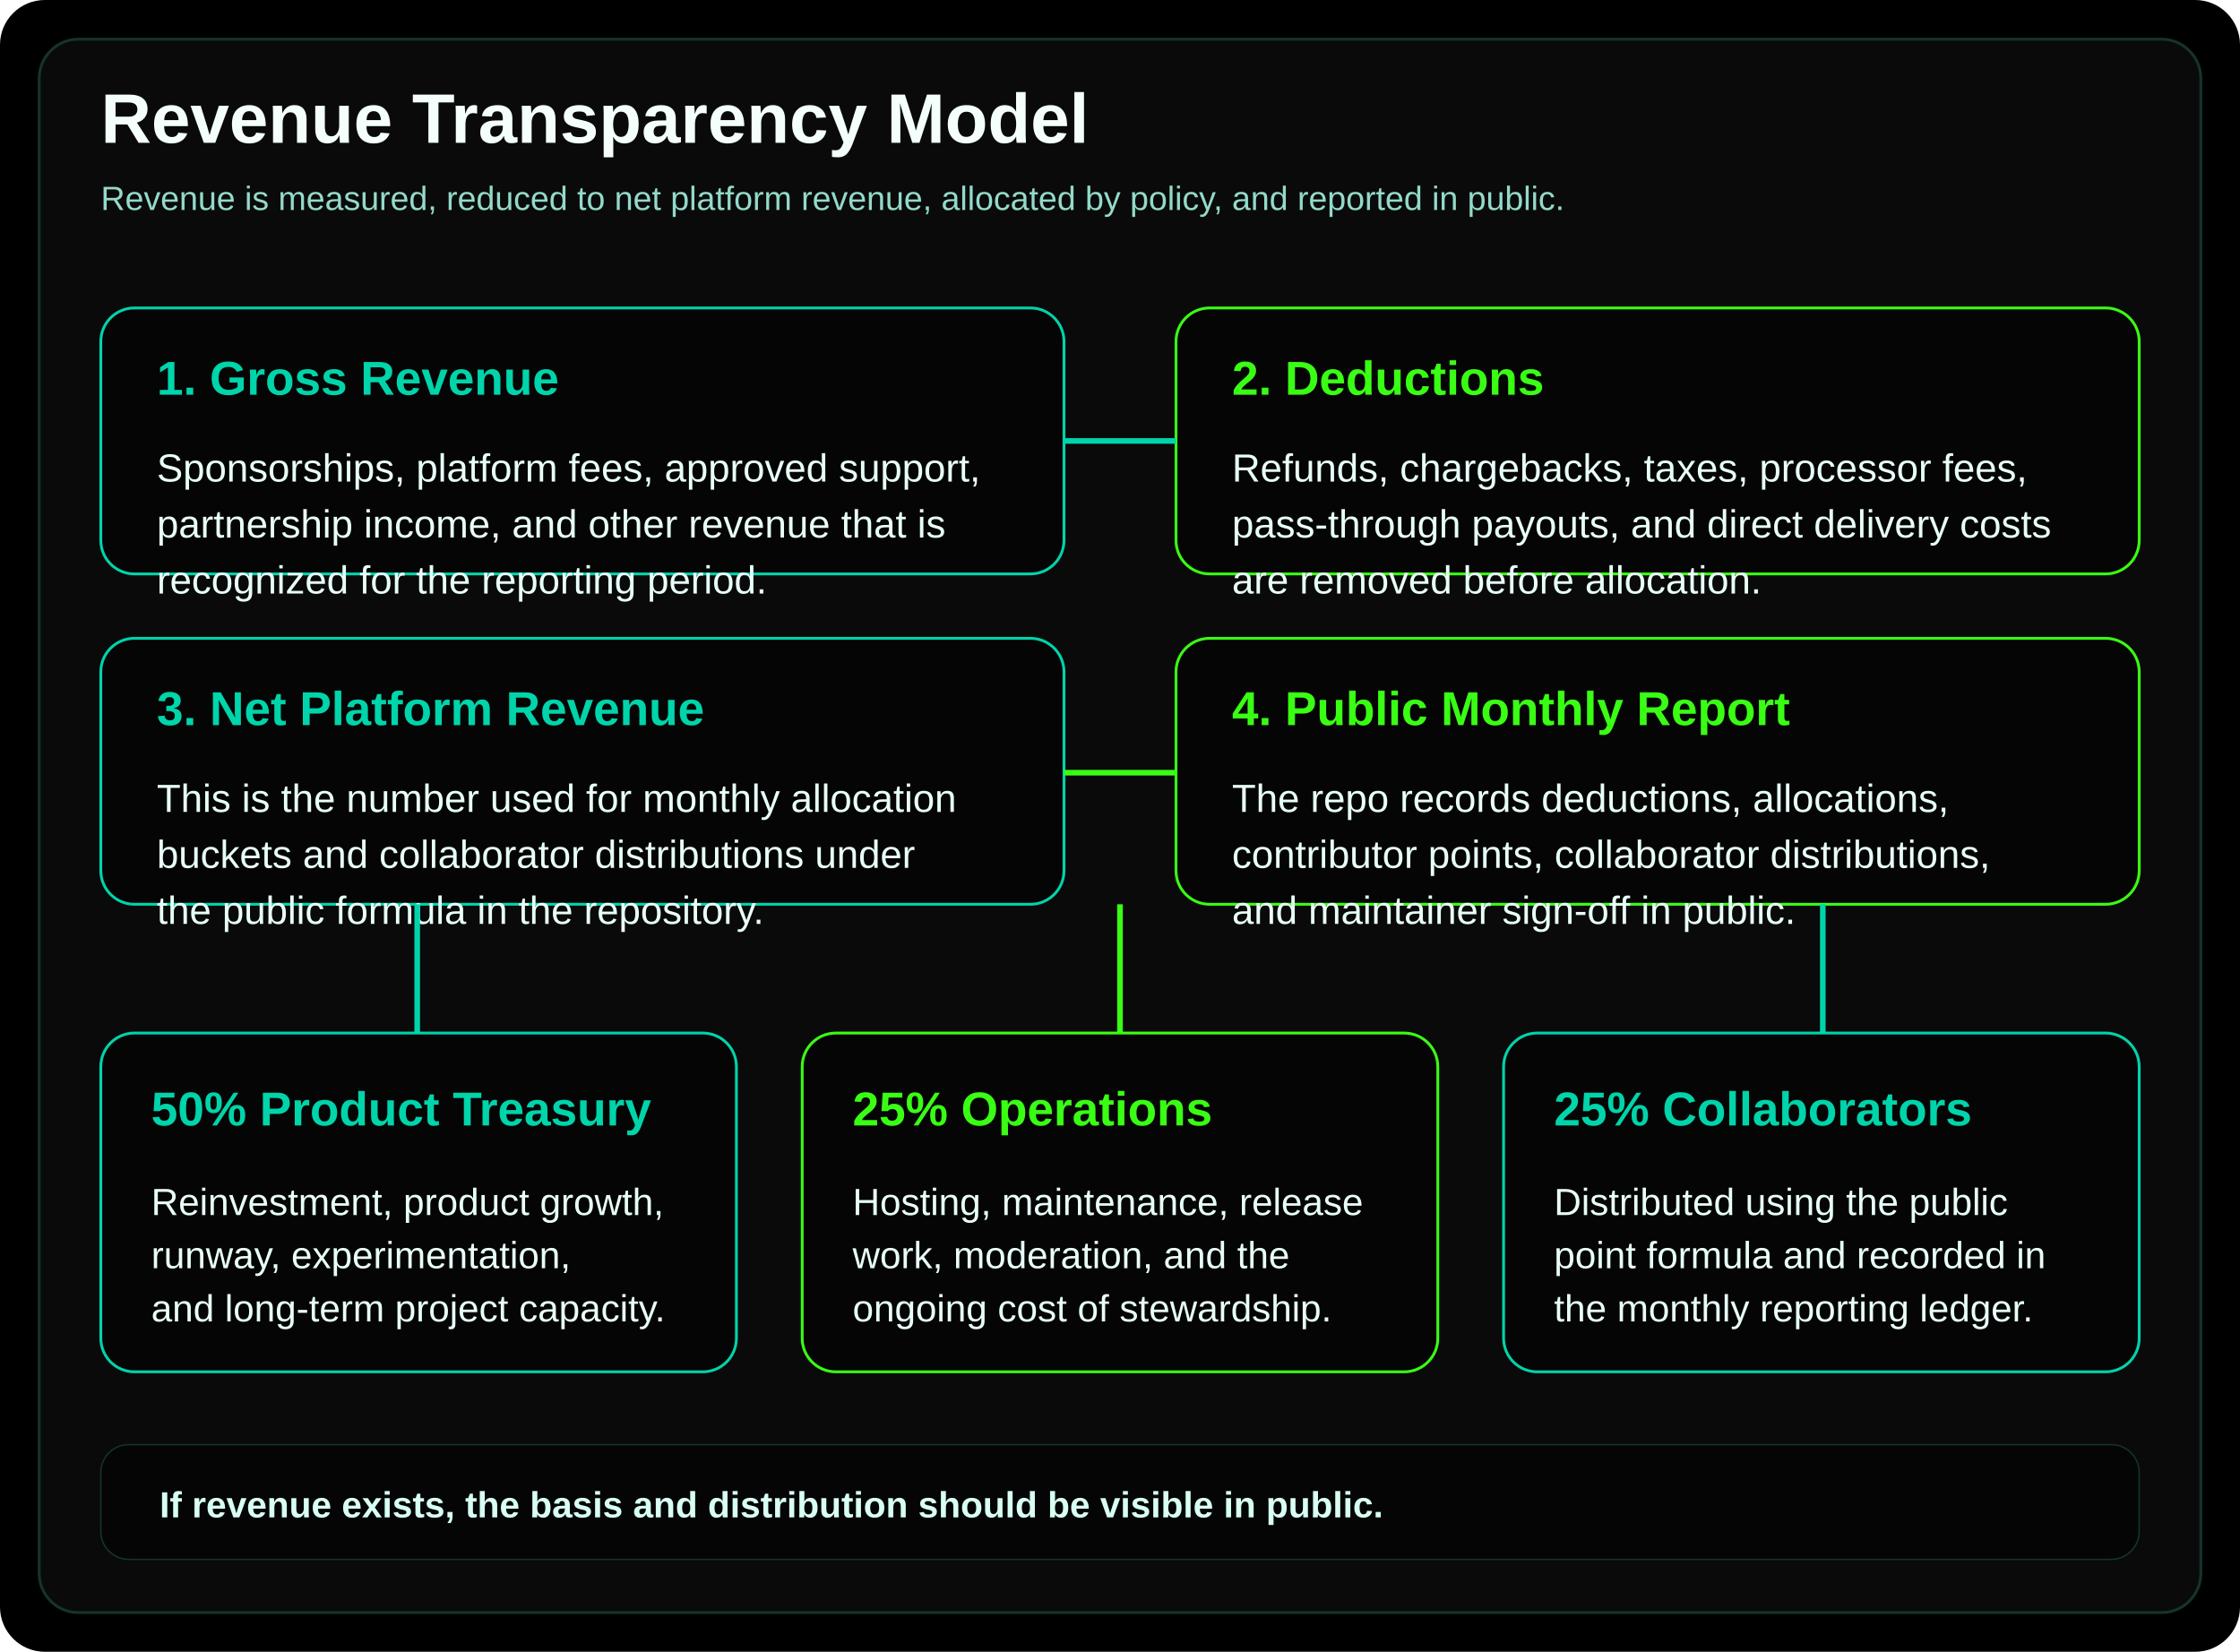
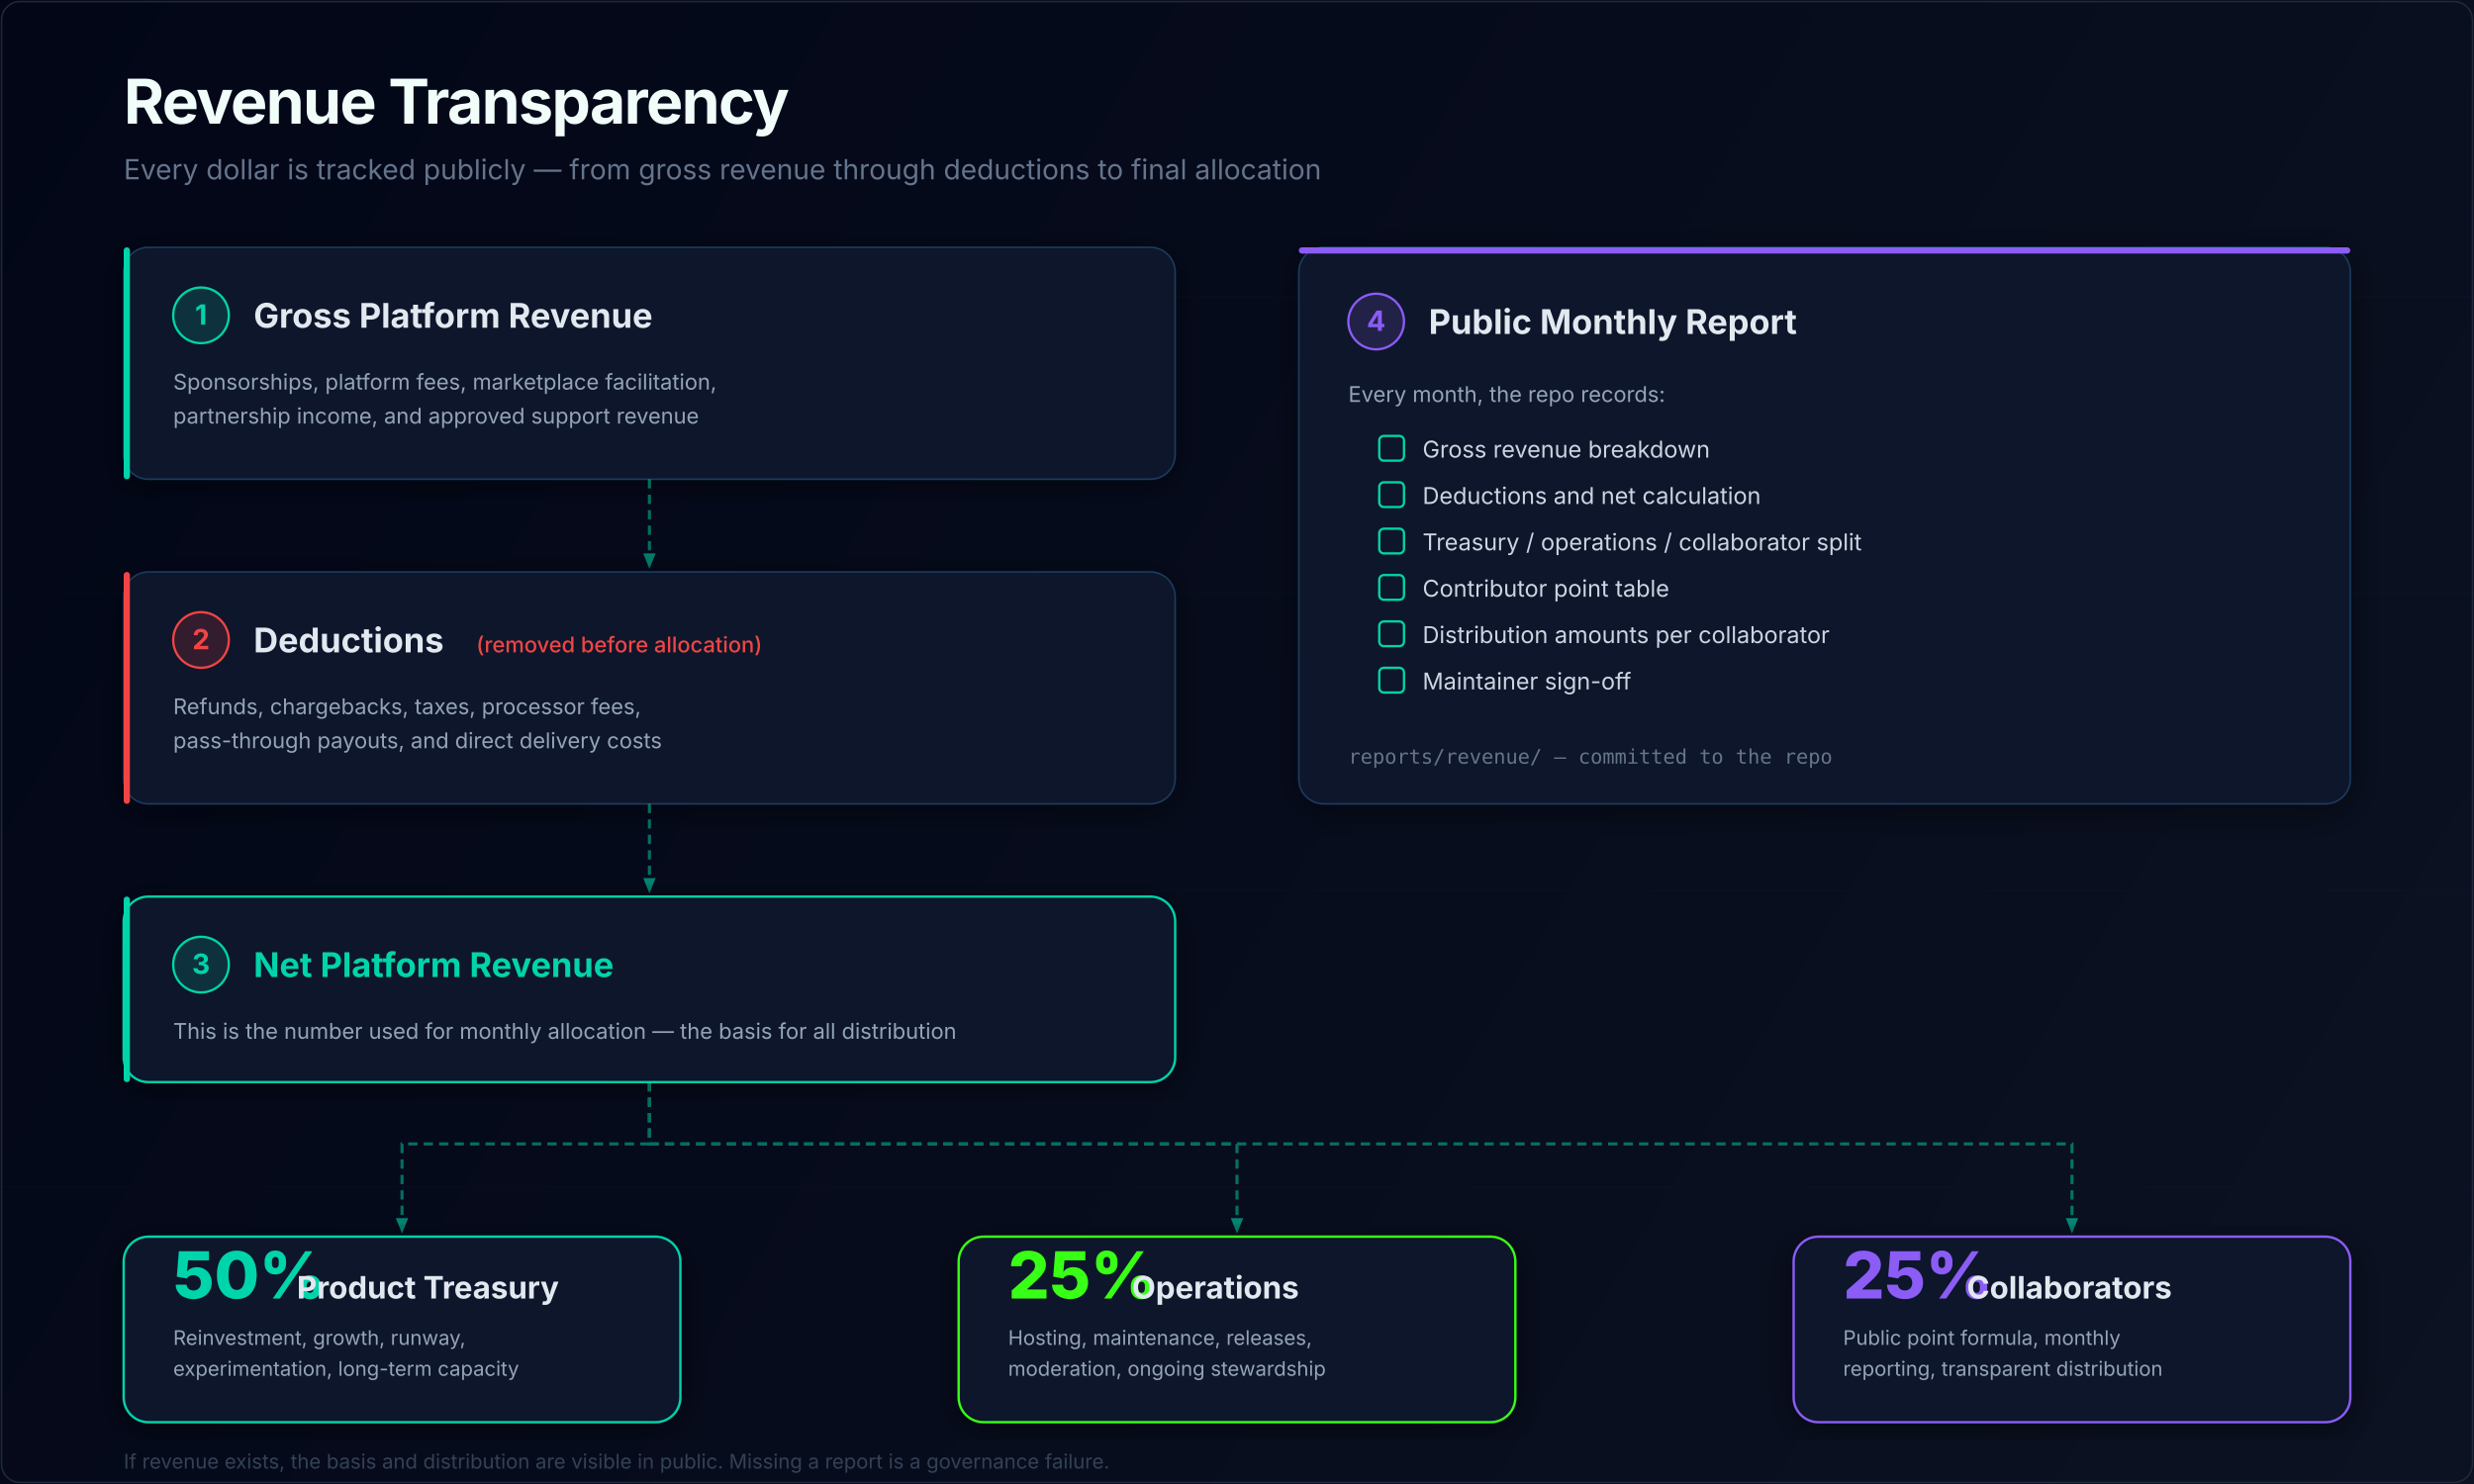
- <svg xmlns="http://www.w3.org/2000/svg" width="1600" height="1180" viewBox="0 0 1600 1180" fill="none">
-   <rect width="1600" height="1180" rx="32" fill="#000000" />
-   <rect x="28" y="28" width="1544" height="1124" rx="28" fill="#0A0A0A" stroke="#14342D" stroke-width="2" />
-   <text x="72" y="102" fill="#F4FFFC" font-family="Segoe UI, Arial, sans-serif" font-size="50" font-weight="700">
-     Revenue Transparency Model
-   </text>
-   <text x="72" y="150" fill="#93DACA" font-family="Segoe UI, Arial, sans-serif" font-size="24">
-     Revenue is measured, reduced to net platform revenue, allocated by policy, and reported in public.
-   </text>
-   <rect x="72" y="220" width="688" height="190" rx="24" fill="#050505" stroke="#00D4AA" stroke-width="2" />
-   <text x="112" y="282" fill="#00D4AA" font-family="Segoe UI, Arial, sans-serif" font-size="34" font-weight="700">1. Gross Revenue</text>
-   <text x="112" y="344" fill="#E8FFF8" font-family="Segoe UI, Arial, sans-serif" font-size="28">
-     <tspan x="112" dy="0">Sponsorships, platform fees, approved support,</tspan>
-     <tspan x="112" dy="40">partnership income, and other revenue that is</tspan>
-     <tspan x="112" dy="40">recognized for the reporting period.</tspan>
-   </text>
-   <rect x="840" y="220" width="688" height="190" rx="24" fill="#050505" stroke="#39FF14" stroke-width="2" />
-   <text x="880" y="282" fill="#39FF14" font-family="Segoe UI, Arial, sans-serif" font-size="34" font-weight="700">2. Deductions</text>
-   <text x="880" y="344" fill="#E8FFF8" font-family="Segoe UI, Arial, sans-serif" font-size="28">
-     <tspan x="880" dy="0">Refunds, chargebacks, taxes, processor fees,</tspan>
-     <tspan x="880" dy="40">pass-through payouts, and direct delivery costs</tspan>
-     <tspan x="880" dy="40">are removed before allocation.</tspan>
-   </text>
-   <rect x="72" y="456" width="688" height="190" rx="24" fill="#050505" stroke="#00D4AA" stroke-width="2" />
-   <text x="112" y="518" fill="#00D4AA" font-family="Segoe UI, Arial, sans-serif" font-size="34" font-weight="700">3. Net Platform Revenue</text>
-   <text x="112" y="580" fill="#E8FFF8" font-family="Segoe UI, Arial, sans-serif" font-size="28">
-     <tspan x="112" dy="0">This is the number used for monthly allocation</tspan>
-     <tspan x="112" dy="40">buckets and collaborator distributions under</tspan>
-     <tspan x="112" dy="40">the public formula in the repository.</tspan>
-   </text>
-   <rect x="840" y="456" width="688" height="190" rx="24" fill="#050505" stroke="#39FF14" stroke-width="2" />
-   <text x="880" y="518" fill="#39FF14" font-family="Segoe UI, Arial, sans-serif" font-size="34" font-weight="700">4. Public Monthly Report</text>
-   <text x="880" y="580" fill="#E8FFF8" font-family="Segoe UI, Arial, sans-serif" font-size="28">
-     <tspan x="880" dy="0">The repo records deductions, allocations,</tspan>
-     <tspan x="880" dy="40">contributor points, collaborator distributions,</tspan>
-     <tspan x="880" dy="40">and maintainer sign-off in public.</tspan>
-   </text>
-   <rect x="72" y="738" width="454" height="242" rx="24" fill="#050505" stroke="#00D4AA" stroke-width="2" />
-   <text x="108" y="804" fill="#00D4AA" font-family="Segoe UI, Arial, sans-serif" font-size="34" font-weight="700">50% Product Treasury</text>
-   <text x="108" y="868" fill="#E8FFF8" font-family="Segoe UI, Arial, sans-serif" font-size="27">
-     <tspan x="108" dy="0">Reinvestment, product growth,</tspan>
-     <tspan x="108" dy="38">runway, experimentation,</tspan>
-     <tspan x="108" dy="38">and long-term project capacity.</tspan>
-   </text>
-   <rect x="573" y="738" width="454" height="242" rx="24" fill="#050505" stroke="#39FF14" stroke-width="2" />
-   <text x="609" y="804" fill="#39FF14" font-family="Segoe UI, Arial, sans-serif" font-size="34" font-weight="700">25% Operations</text>
-   <text x="609" y="868" fill="#E8FFF8" font-family="Segoe UI, Arial, sans-serif" font-size="27">
-     <tspan x="609" dy="0">Hosting, maintenance, release</tspan>
-     <tspan x="609" dy="38">work, moderation, and the</tspan>
-     <tspan x="609" dy="38">ongoing cost of stewardship.</tspan>
-   </text>
-   <rect x="1074" y="738" width="454" height="242" rx="24" fill="#050505" stroke="#00D4AA" stroke-width="2" />
-   <text x="1110" y="804" fill="#00D4AA" font-family="Segoe UI, Arial, sans-serif" font-size="34" font-weight="700">25% Collaborators</text>
-   <text x="1110" y="868" fill="#E8FFF8" font-family="Segoe UI, Arial, sans-serif" font-size="27">
-     <tspan x="1110" dy="0">Distributed using the public</tspan>
-     <tspan x="1110" dy="38">point formula and recorded in</tspan>
-     <tspan x="1110" dy="38">the monthly reporting ledger.</tspan>
-   </text>
-   <path d="M760 315H840" stroke="#00D4AA" stroke-width="4" />
-   <path d="M760 552H840" stroke="#39FF14" stroke-width="4" />
-   <path d="M298 646V738" stroke="#00D4AA" stroke-width="4" />
-   <path d="M800 646V738" stroke="#39FF14" stroke-width="4" />
-   <path d="M1302 646V738" stroke="#00D4AA" stroke-width="4" />
-   <rect x="72" y="1032" width="1456" height="82" rx="20" fill="#050505" stroke="#14342D" />
-   <text x="114" y="1084" fill="#D8FFF4" font-family="Segoe UI, Arial, sans-serif" font-size="26" font-weight="600">
-     If revenue exists, the basis and distribution should be visible in public.
-   </text>
+ <svg xmlns="http://www.w3.org/2000/svg" width="1600" height="960" viewBox="0 0 1600 960" fill="none">
+   <defs>
+     <linearGradient id="bg" x1="0" y1="0" x2="1600" y2="960" gradientUnits="userSpaceOnUse">
+       <stop offset="0%" stop-color="#020617" />
+       <stop offset="100%" stop-color="#0C1222" />
+     </linearGradient>
+     <filter id="glow">
+       <feGaussianBlur stdDeviation="8" result="b" />
+       <feMerge>
+         <feMergeNode in="b" />
+         <feMergeNode in="SourceGraphic" />
+       </feMerge>
+     </filter>
+     <filter id="cardShadow">
+       <feDropShadow dx="0" dy="4" stdDeviation="12" flood-color="#000" flood-opacity="0.5" />
+     </filter>
+   </defs>
+   <rect width="1600" height="960" fill="url(#bg)" />
+   <g opacity="0.03" stroke="#00D4AA" stroke-width="0.5">
+     <line x1="0" y1="192" x2="1600" y2="192" />
+     <line x1="0" y1="384" x2="1600" y2="384" />
+     <line x1="0" y1="576" x2="1600" y2="576" />
+     <line x1="0" y1="768" x2="1600" y2="768" />
+   </g>
+   <text x="80" y="80" fill="#F0FDF9" font-family="'Inter', 'Segoe UI', system-ui, sans-serif" font-size="40" font-weight="700" letter-spacing="-1">Revenue Transparency</text>
+   <text x="80" y="116" fill="#64748B" font-family="'Inter', sans-serif" font-size="18">Every dollar is tracked publicly — from gross revenue through deductions to final allocation</text>
+   <g filter="url(#cardShadow)">
+     <rect x="80" y="160" width="680" height="150" rx="16" fill="#0F172A" stroke="#1E3A5F" stroke-width="1" />
+     <rect x="80" y="160" width="4" height="150" rx="2" fill="#00D4AA" />
+     <rect x="112" y="186" width="36" height="36" rx="18" fill="#00D4AA" fill-opacity="0.15" stroke="#00D4AA" stroke-width="1.5" />
+     <text x="130" y="210" fill="#00D4AA" font-family="'Inter', sans-serif" font-size="18" font-weight="700" text-anchor="middle">1</text>
+     <text x="164" y="212" fill="#E2E8F0" font-family="'Inter', sans-serif" font-size="22" font-weight="700">Gross Platform Revenue</text>
+     <text fill="#94A3B8" font-family="'Inter', sans-serif" font-size="14">
+       <tspan x="112" y="252">Sponsorships, platform fees, marketplace facilitation,</tspan>
+       <tspan x="112" y="274">partnership income, and approved support revenue</tspan>
+     </text>
+   </g>
+   <g>
+     <line x1="420" y1="310" x2="420" y2="360" stroke="#00D4AA" stroke-width="2" stroke-dasharray="6 4" opacity="0.5" />
+     <polygon points="416,358 420,368 424,358" fill="#00D4AA" opacity="0.6" />
+   </g>
+   <g filter="url(#cardShadow)">
+     <rect x="80" y="370" width="680" height="150" rx="16" fill="#0F172A" stroke="#1E3A5F" stroke-width="1" />
+     <rect x="80" y="370" width="4" height="150" rx="2" fill="#EF4444" />
+     <rect x="112" y="396" width="36" height="36" rx="18" fill="#EF4444" fill-opacity="0.15" stroke="#EF4444" stroke-width="1.5" />
+     <text x="130" y="420" fill="#EF4444" font-family="'Inter', sans-serif" font-size="18" font-weight="700" text-anchor="middle">2</text>
+     <text x="164" y="422" fill="#E2E8F0" font-family="'Inter', sans-serif" font-size="22" font-weight="700">Deductions</text>
+     <text x="308" y="422" fill="#EF4444" font-family="'Inter', sans-serif" font-size="14" font-weight="500">(removed before allocation)</text>
+     <text fill="#94A3B8" font-family="'Inter', sans-serif" font-size="14">
+       <tspan x="112" y="462">Refunds, chargebacks, taxes, processor fees,</tspan>
+       <tspan x="112" y="484">pass-through payouts, and direct delivery costs</tspan>
+     </text>
+   </g>
+   <g>
+     <line x1="420" y1="520" x2="420" y2="570" stroke="#00D4AA" stroke-width="2" stroke-dasharray="6 4" opacity="0.5" />
+     <polygon points="416,568 420,578 424,568" fill="#00D4AA" opacity="0.6" />
+   </g>
+   <g filter="url(#cardShadow)">
+     <rect x="80" y="580" width="680" height="120" rx="16" fill="#0F172A" stroke="#00D4AA" stroke-width="1.5" />
+     <rect x="80" y="580" width="4" height="120" rx="2" fill="#00D4AA" />
+     <rect x="112" y="606" width="36" height="36" rx="18" fill="#00D4AA" fill-opacity="0.15" stroke="#00D4AA" stroke-width="1.5" />
+     <text x="130" y="630" fill="#00D4AA" font-family="'Inter', sans-serif" font-size="18" font-weight="700" text-anchor="middle">3</text>
+     <text x="164" y="632" fill="#00D4AA" font-family="'Inter', sans-serif" font-size="22" font-weight="700">Net Platform Revenue</text>
+     <text fill="#94A3B8" font-family="'Inter', sans-serif" font-size="14">
+       <tspan x="112" y="672">This is the number used for monthly allocation — the basis for all distribution</tspan>
+     </text>
+   </g>
+   <g stroke="#00D4AA" stroke-width="2" stroke-dasharray="6 4" opacity="0.5">
+     <path d="M420 700 L420 740 L260 740 L260 790" fill="none" />
+     <path d="M420 700 L420 740 L800 740 L800 790" fill="none" />
+     <path d="M420 700 L420 740 L1340 740 L1340 790" fill="none" />
+   </g>
+   <g fill="#00D4AA" opacity="0.6">
+     <polygon points="256,788 260,798 264,788" />
+     <polygon points="796,788 800,798 804,788" />
+     <polygon points="1336,788 1340,798 1344,788" />
+   </g>
+   <g filter="url(#cardShadow)">
+     <rect x="80" y="800" width="360" height="120" rx="16" fill="#0F172A" stroke="#00D4AA" stroke-width="1.5" />
+     <text x="112" y="840" fill="#00D4AA" font-family="'Inter', sans-serif" font-size="42" font-weight="800">50%</text>
+     <text x="192" y="840" fill="#E2E8F0" font-family="'Inter', sans-serif" font-size="20" font-weight="700">Product Treasury</text>
+     <text fill="#94A3B8" font-family="'Inter', sans-serif" font-size="13">
+       <tspan x="112" y="870">Reinvestment, growth, runway,</tspan>
+       <tspan x="112" y="890">experimentation, long-term capacity</tspan>
+     </text>
+   </g>
+   <g filter="url(#cardShadow)">
+     <rect x="620" y="800" width="360" height="120" rx="16" fill="#0F172A" stroke="#39FF14" stroke-width="1.5" />
+     <text x="652" y="840" fill="#39FF14" font-family="'Inter', sans-serif" font-size="42" font-weight="800">25%</text>
+     <text x="732" y="840" fill="#E2E8F0" font-family="'Inter', sans-serif" font-size="20" font-weight="700">Operations</text>
+     <text fill="#94A3B8" font-family="'Inter', sans-serif" font-size="13">
+       <tspan x="652" y="870">Hosting, maintenance, releases,</tspan>
+       <tspan x="652" y="890">moderation, ongoing stewardship</tspan>
+     </text>
+   </g>
+   <g filter="url(#cardShadow)">
+     <rect x="1160" y="800" width="360" height="120" rx="16" fill="#0F172A" stroke="#8B5CF6" stroke-width="1.5" />
+     <text x="1192" y="840" fill="#8B5CF6" font-family="'Inter', sans-serif" font-size="42" font-weight="800">25%</text>
+     <text x="1272" y="840" fill="#E2E8F0" font-family="'Inter', sans-serif" font-size="20" font-weight="700">Collaborators</text>
+     <text fill="#94A3B8" font-family="'Inter', sans-serif" font-size="13">
+       <tspan x="1192" y="870">Public point formula, monthly</tspan>
+       <tspan x="1192" y="890">reporting, transparent distribution</tspan>
+     </text>
+   </g>
+   <g filter="url(#cardShadow)">
+     <rect x="840" y="160" width="680" height="360" rx="16" fill="#0F172A" stroke="#1E3A5F" stroke-width="1" />
+     <rect x="840" y="160" width="680" height="4" rx="2" fill="#8B5CF6" />
+     <rect x="872" y="190" width="36" height="36" rx="18" fill="#8B5CF6" fill-opacity="0.15" stroke="#8B5CF6" stroke-width="1.5" />
+     <text x="890" y="214" fill="#8B5CF6" font-family="'Inter', sans-serif" font-size="18" font-weight="700" text-anchor="middle">4</text>
+     <text x="924" y="216" fill="#E2E8F0" font-family="'Inter', sans-serif" font-size="22" font-weight="700">Public Monthly Report</text>
+     <text fill="#94A3B8" font-family="'Inter', sans-serif" font-size="14">
+       <tspan x="872" y="260">Every month, the repo records:</tspan>
+     </text>
+     <g font-family="'Inter', sans-serif" font-size="15">
+       <rect x="892" y="282" width="16" height="16" rx="3" fill="none" stroke="#00D4AA" stroke-width="1.5" />
+       <text x="920" y="296" fill="#CBD5E1">Gross revenue breakdown</text>
+       <rect x="892" y="312" width="16" height="16" rx="3" fill="none" stroke="#00D4AA" stroke-width="1.5" />
+       <text x="920" y="326" fill="#CBD5E1">Deductions and net calculation</text>
+       <rect x="892" y="342" width="16" height="16" rx="3" fill="none" stroke="#00D4AA" stroke-width="1.5" />
+       <text x="920" y="356" fill="#CBD5E1">Treasury / operations / collaborator split</text>
+       <rect x="892" y="372" width="16" height="16" rx="3" fill="none" stroke="#00D4AA" stroke-width="1.5" />
+       <text x="920" y="386" fill="#CBD5E1">Contributor point table</text>
+       <rect x="892" y="402" width="16" height="16" rx="3" fill="none" stroke="#00D4AA" stroke-width="1.5" />
+       <text x="920" y="416" fill="#CBD5E1">Distribution amounts per collaborator</text>
+       <rect x="892" y="432" width="16" height="16" rx="3" fill="none" stroke="#00D4AA" stroke-width="1.5" />
+       <text x="920" y="446" fill="#CBD5E1">Maintainer sign-off</text>
+     </g>
+     <text x="872" y="494" fill="#64748B" font-family="'SF Mono', monospace" font-size="13">reports/revenue/ — committed to the repo</text>
+   </g>
+   <text x="80" y="950" fill="#334155" font-family="'Inter', sans-serif" font-size="13">If revenue exists, the basis and distribution are visible in public. Missing a report is a governance failure.</text>
+   <rect x="1" y="1" width="1598" height="958" rx="12" stroke="#1E293B" stroke-width="1" fill="none" />
</svg>
